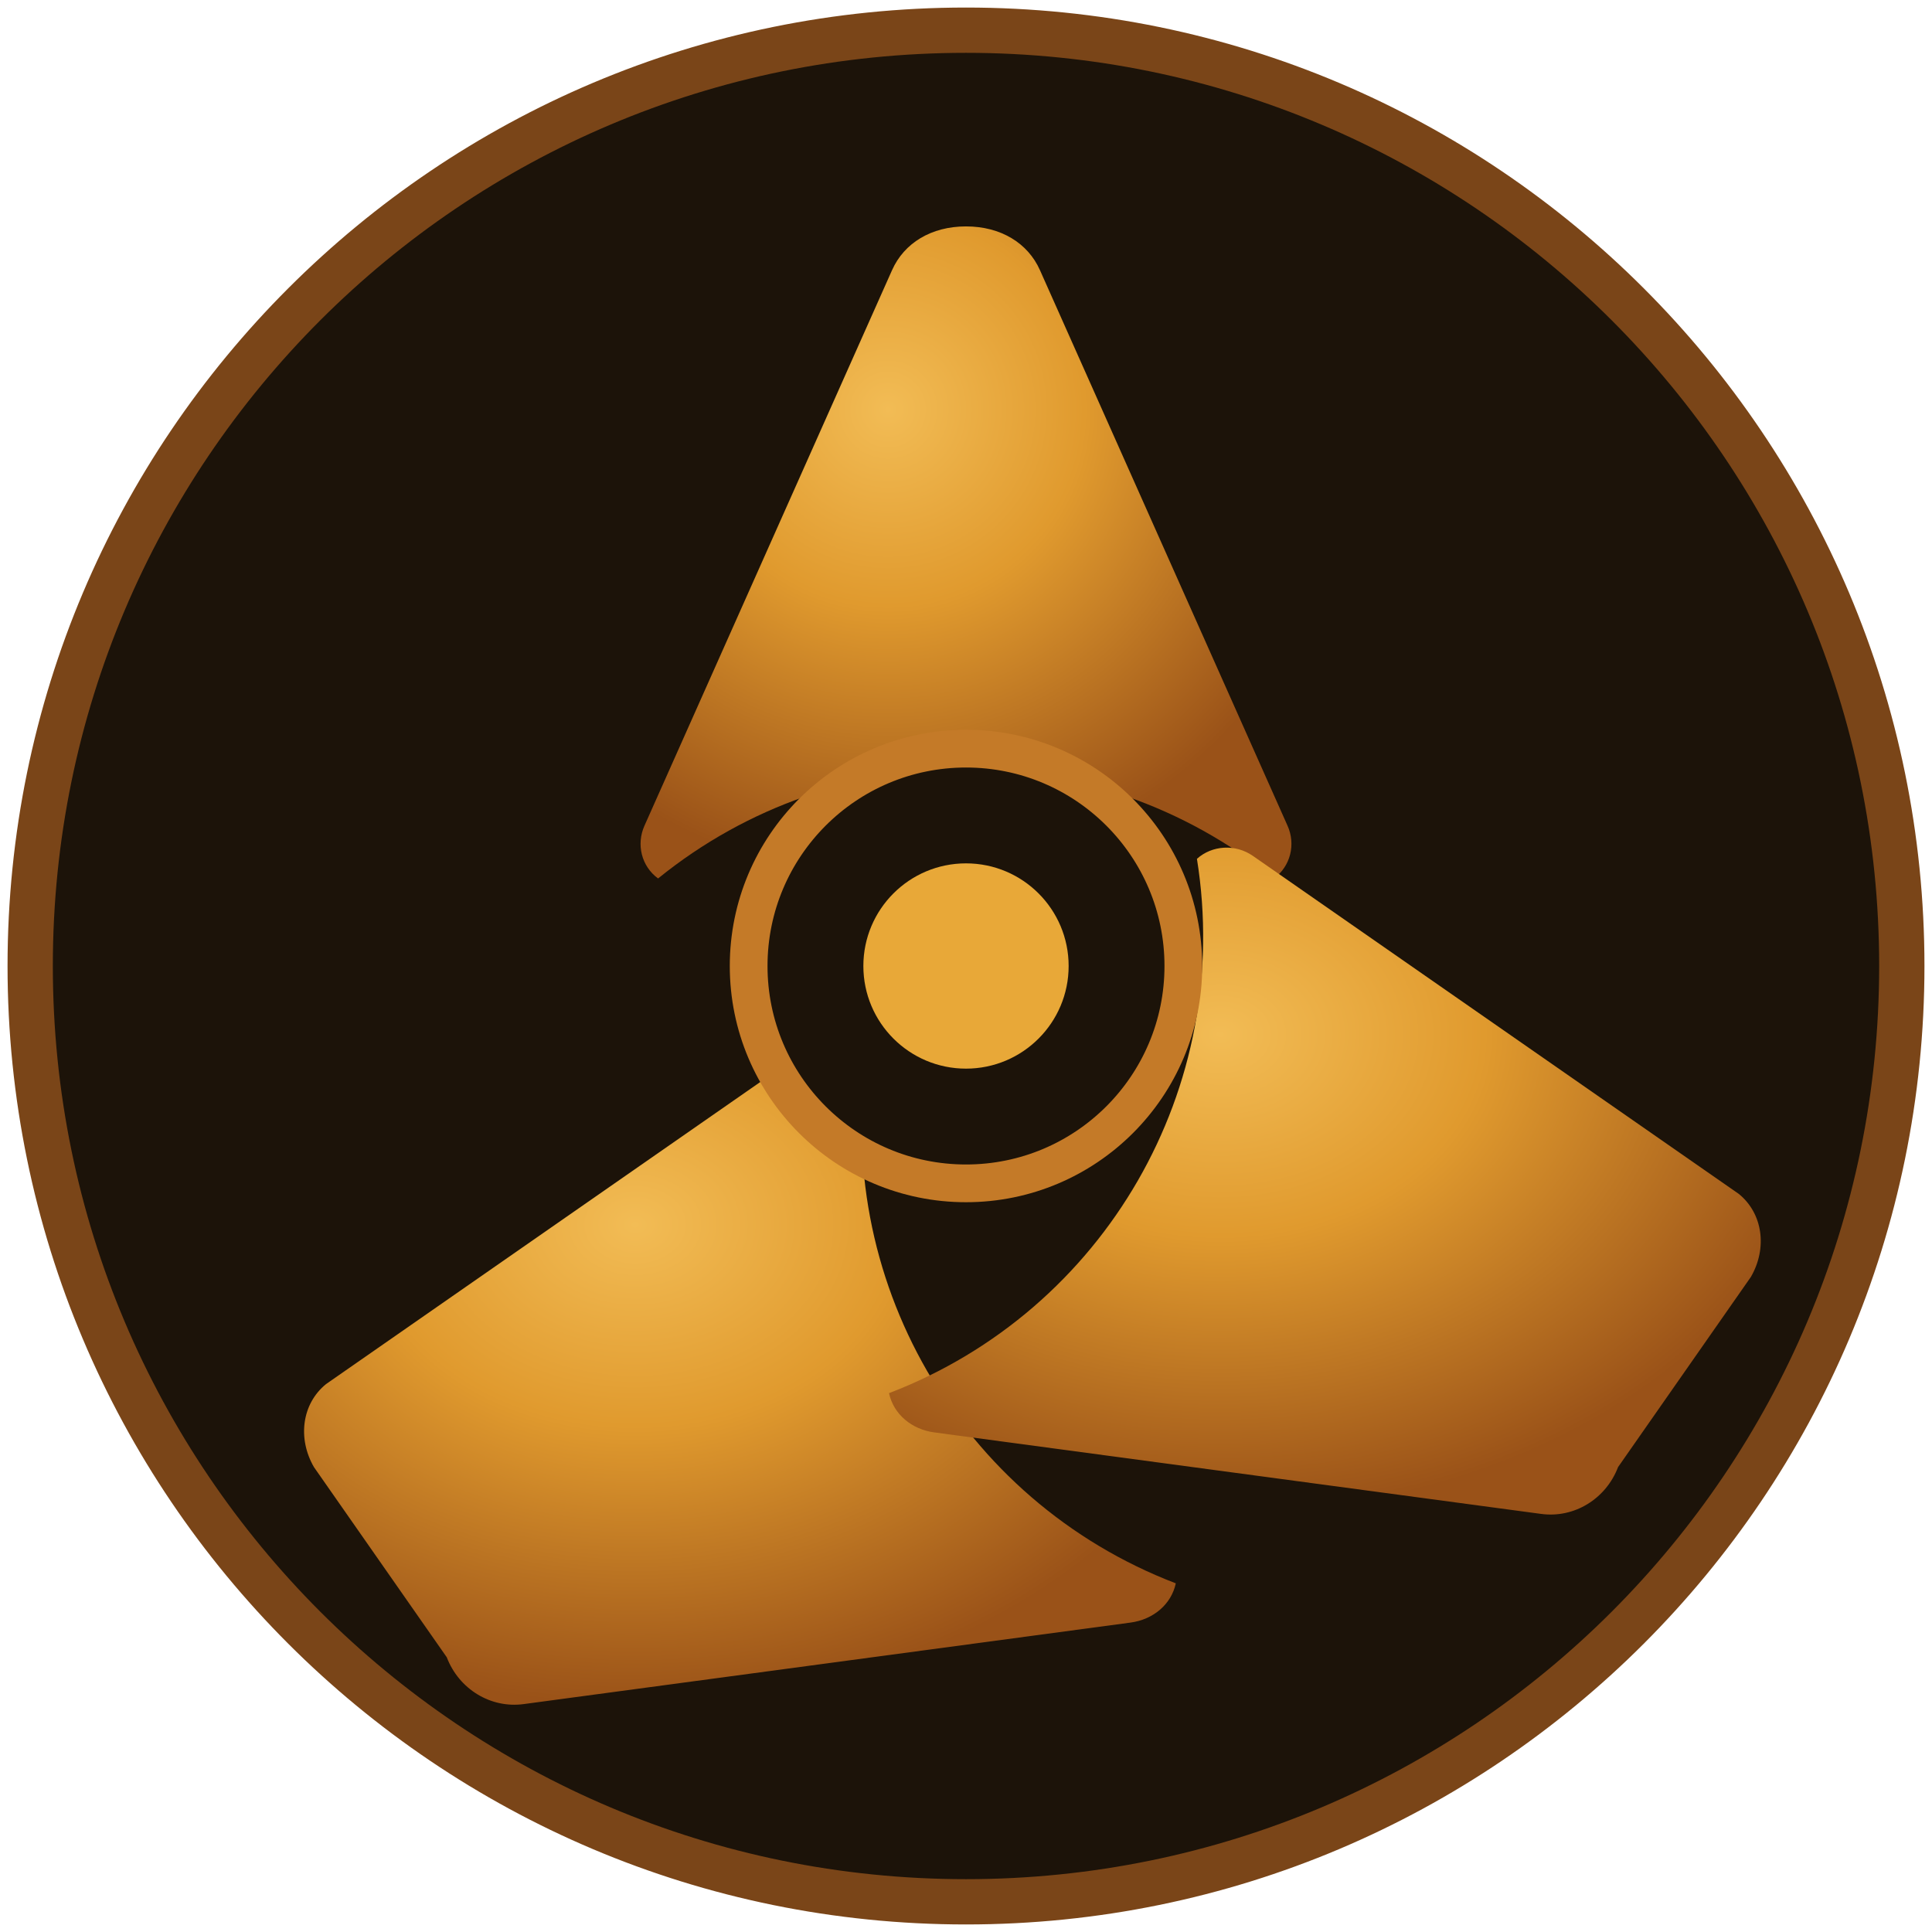
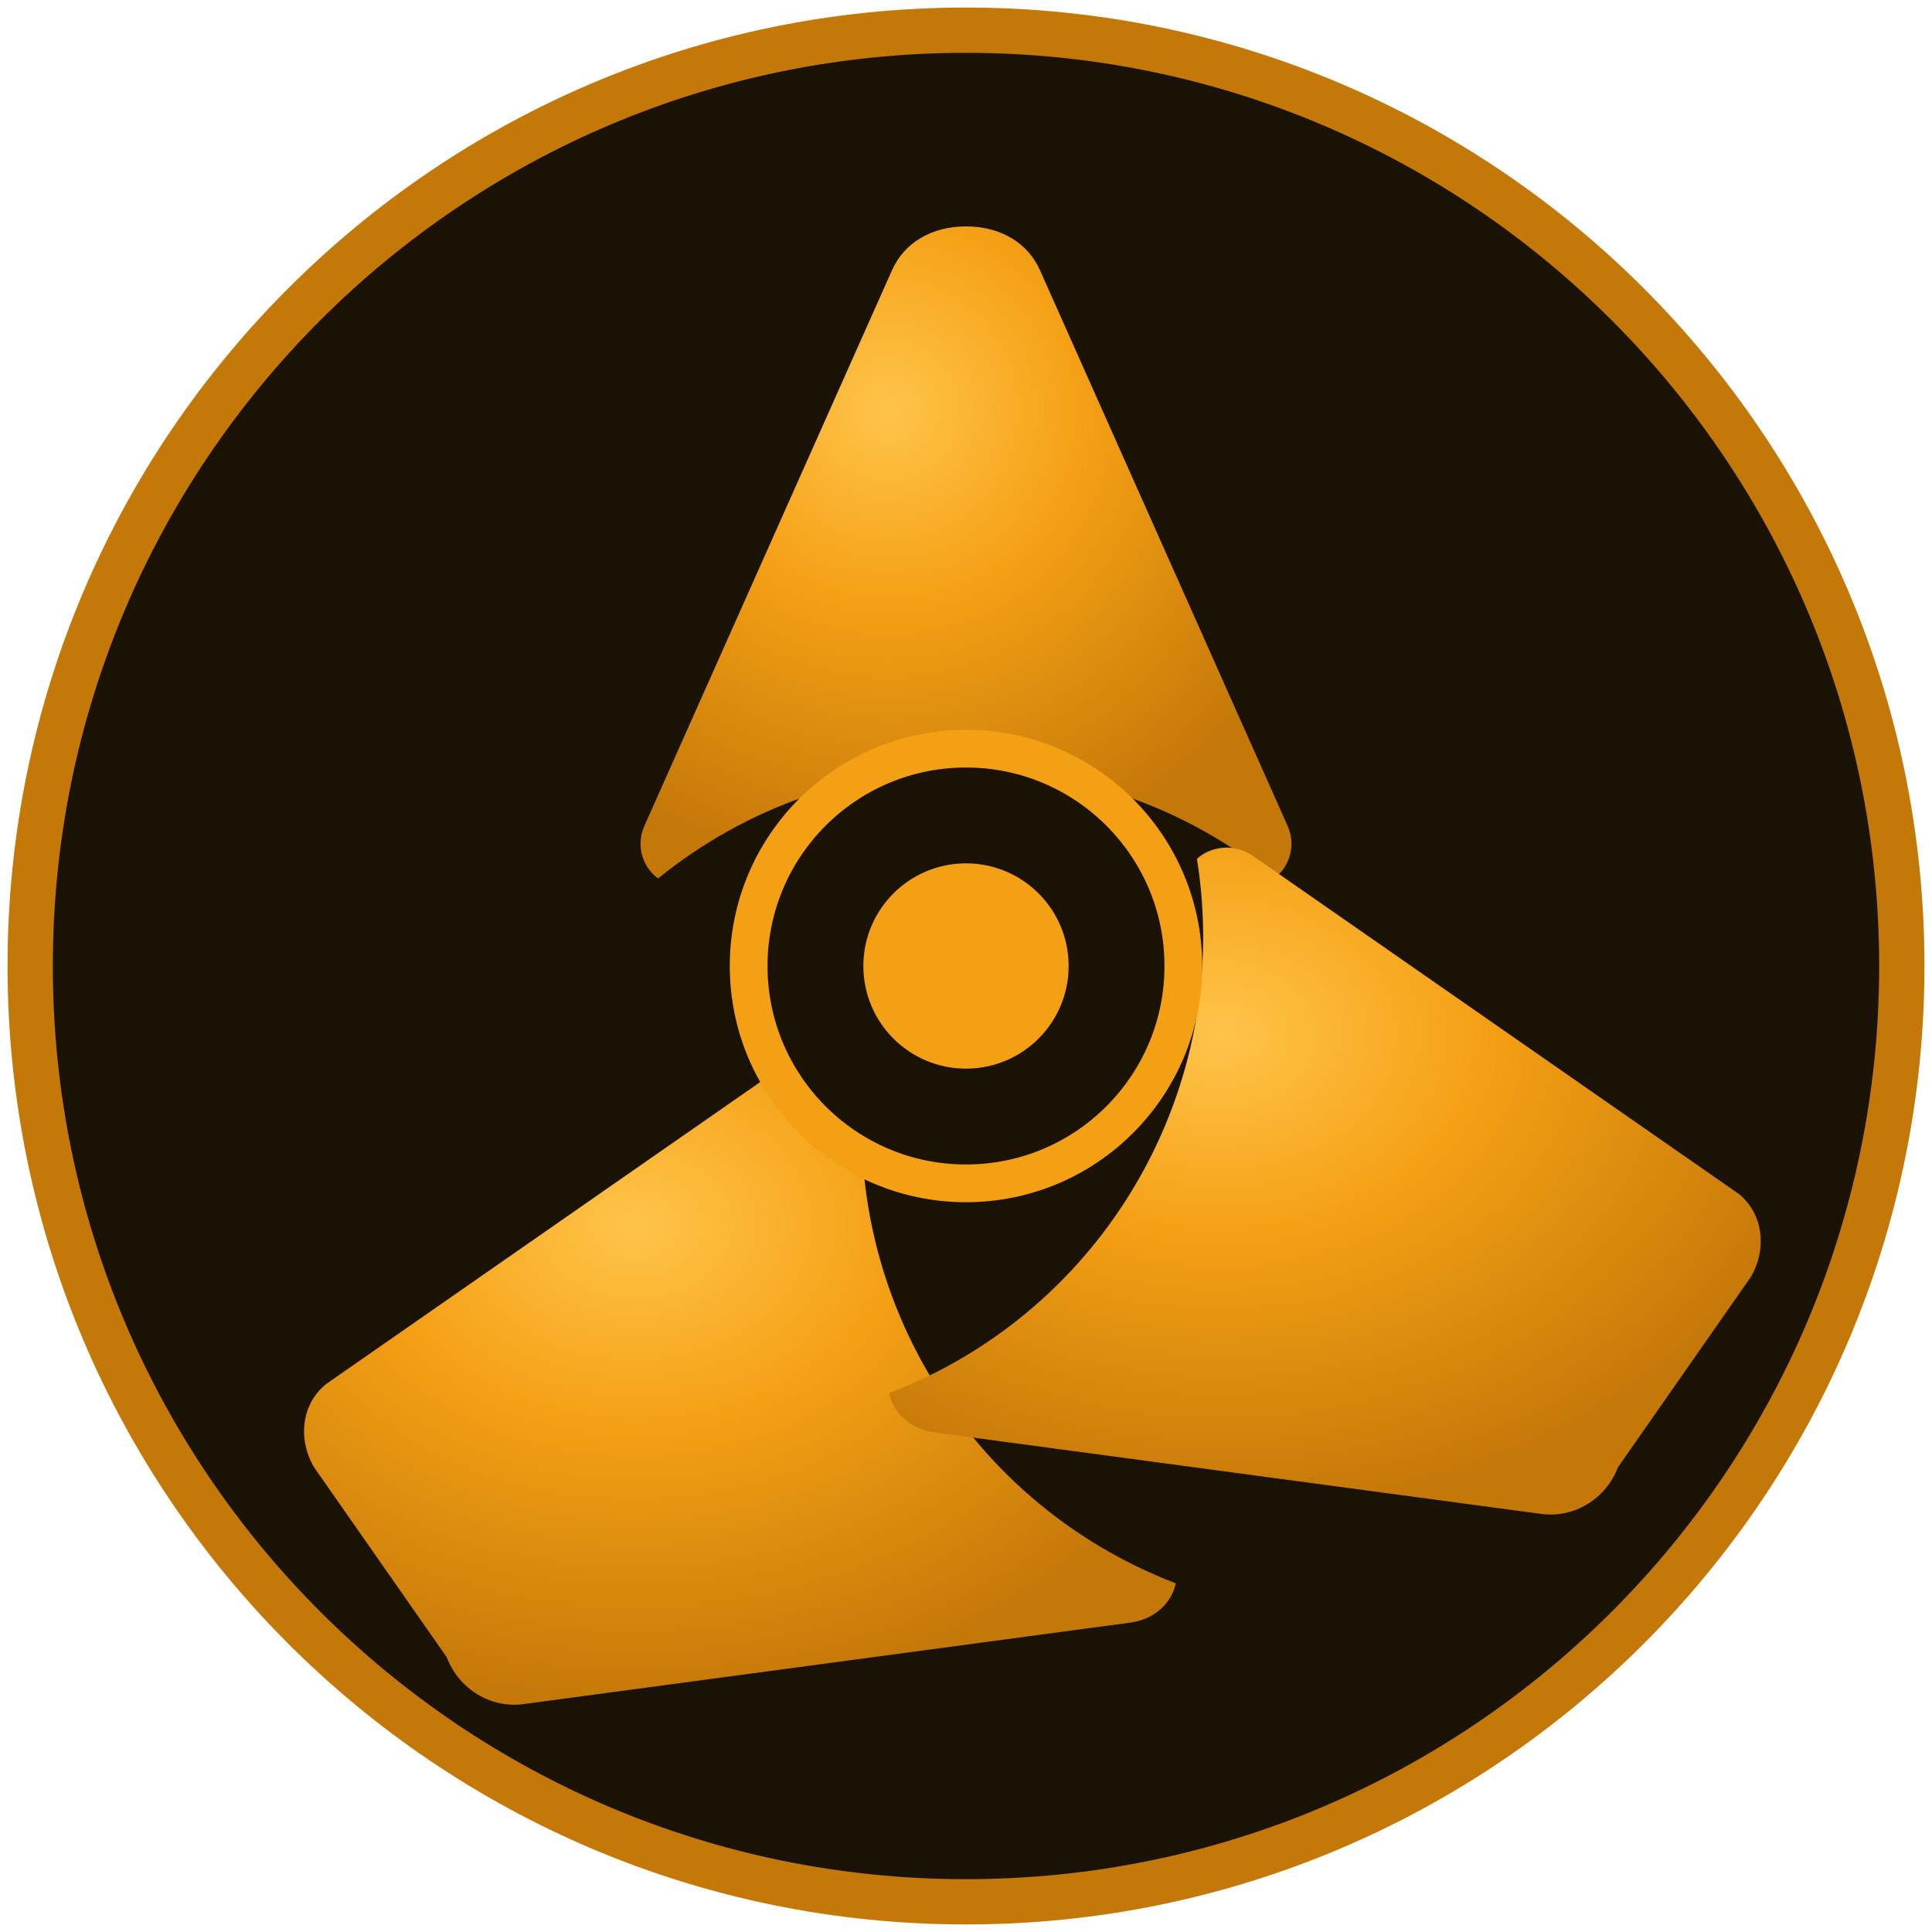
<svg xmlns="http://www.w3.org/2000/svg" viewBox="0 0 64 64" role="img" aria-label="Radiation">
  <defs>
-     <radialGradient id="rust" cx="38%" cy="28%" r="72%">
-       <stop offset="0%" stop-color="#f2bc55" />
-       <stop offset="42%" stop-color="#e09a2e" />
-       <stop offset="100%" stop-color="#9a5218" />
+     <radialGradient id="accent" cx="38%" cy="28%" r="72%">
+       <stop offset="0%" stop-color="#ffc44a" />
+       <stop offset="42%" stop-color="#f4a015" />
+       <stop offset="100%" stop-color="#c47808" />
    </radialGradient>
  </defs>
-   <circle cx="32" cy="32" r="31" fill="#1c1309" stroke="#7a4518" stroke-width="1.5" />
-   <g fill="url(#rust)">
+   <circle cx="32" cy="32" r="31" fill="#1a1204" stroke="#c47808" stroke-width="1.5" />
+   <g fill="url(#accent)">
    <path d="M32 7.5c1.15 0 2.05.55 2.45 1.45l8.2 18.4c.28.62.1 1.35-.45 1.75a16.2 16.2 0 0 0-20.4 0c-.55-.4-.73-1.13-.45-1.75l8.2-18.4C29.95 8.05 30.85 7.5 32 7.5z" />
    <path d="M10.4 48.6c-.55-.95-.4-2.1.4-2.75l16.1-11.2c.58-.4 1.35-.35 1.85.1a16.2 16.2 0 0 0 10.2 17.7c-.15.7-.75 1.2-1.5 1.3l-20.1 2.7c-1.1.15-2.15-.5-2.55-1.55l-4.4-6.3z" />
    <path d="M53.6 48.6c-.4 1.05-1.45 1.7-2.55 1.55l-20.1-2.7c-.75-.1-1.35-.6-1.5-1.3a16.2 16.2 0 0 0 10.2-17.7c.5-.45 1.27-.5 1.85-.1l16.1 11.2c.8.65.95 1.8.4 2.75l-4.4 6.3z" />
  </g>
-   <circle cx="32" cy="32" r="7.2" fill="#1c1309" stroke="#c47a28" stroke-width="1.25" />
-   <circle cx="32" cy="32" r="3.4" fill="#e8a838" />
+   <circle cx="32" cy="32" r="7.2" fill="#1a1204" stroke="#f4a015" stroke-width="1.25" />
+   <circle cx="32" cy="32" r="3.4" fill="#f4a015" />
</svg>
